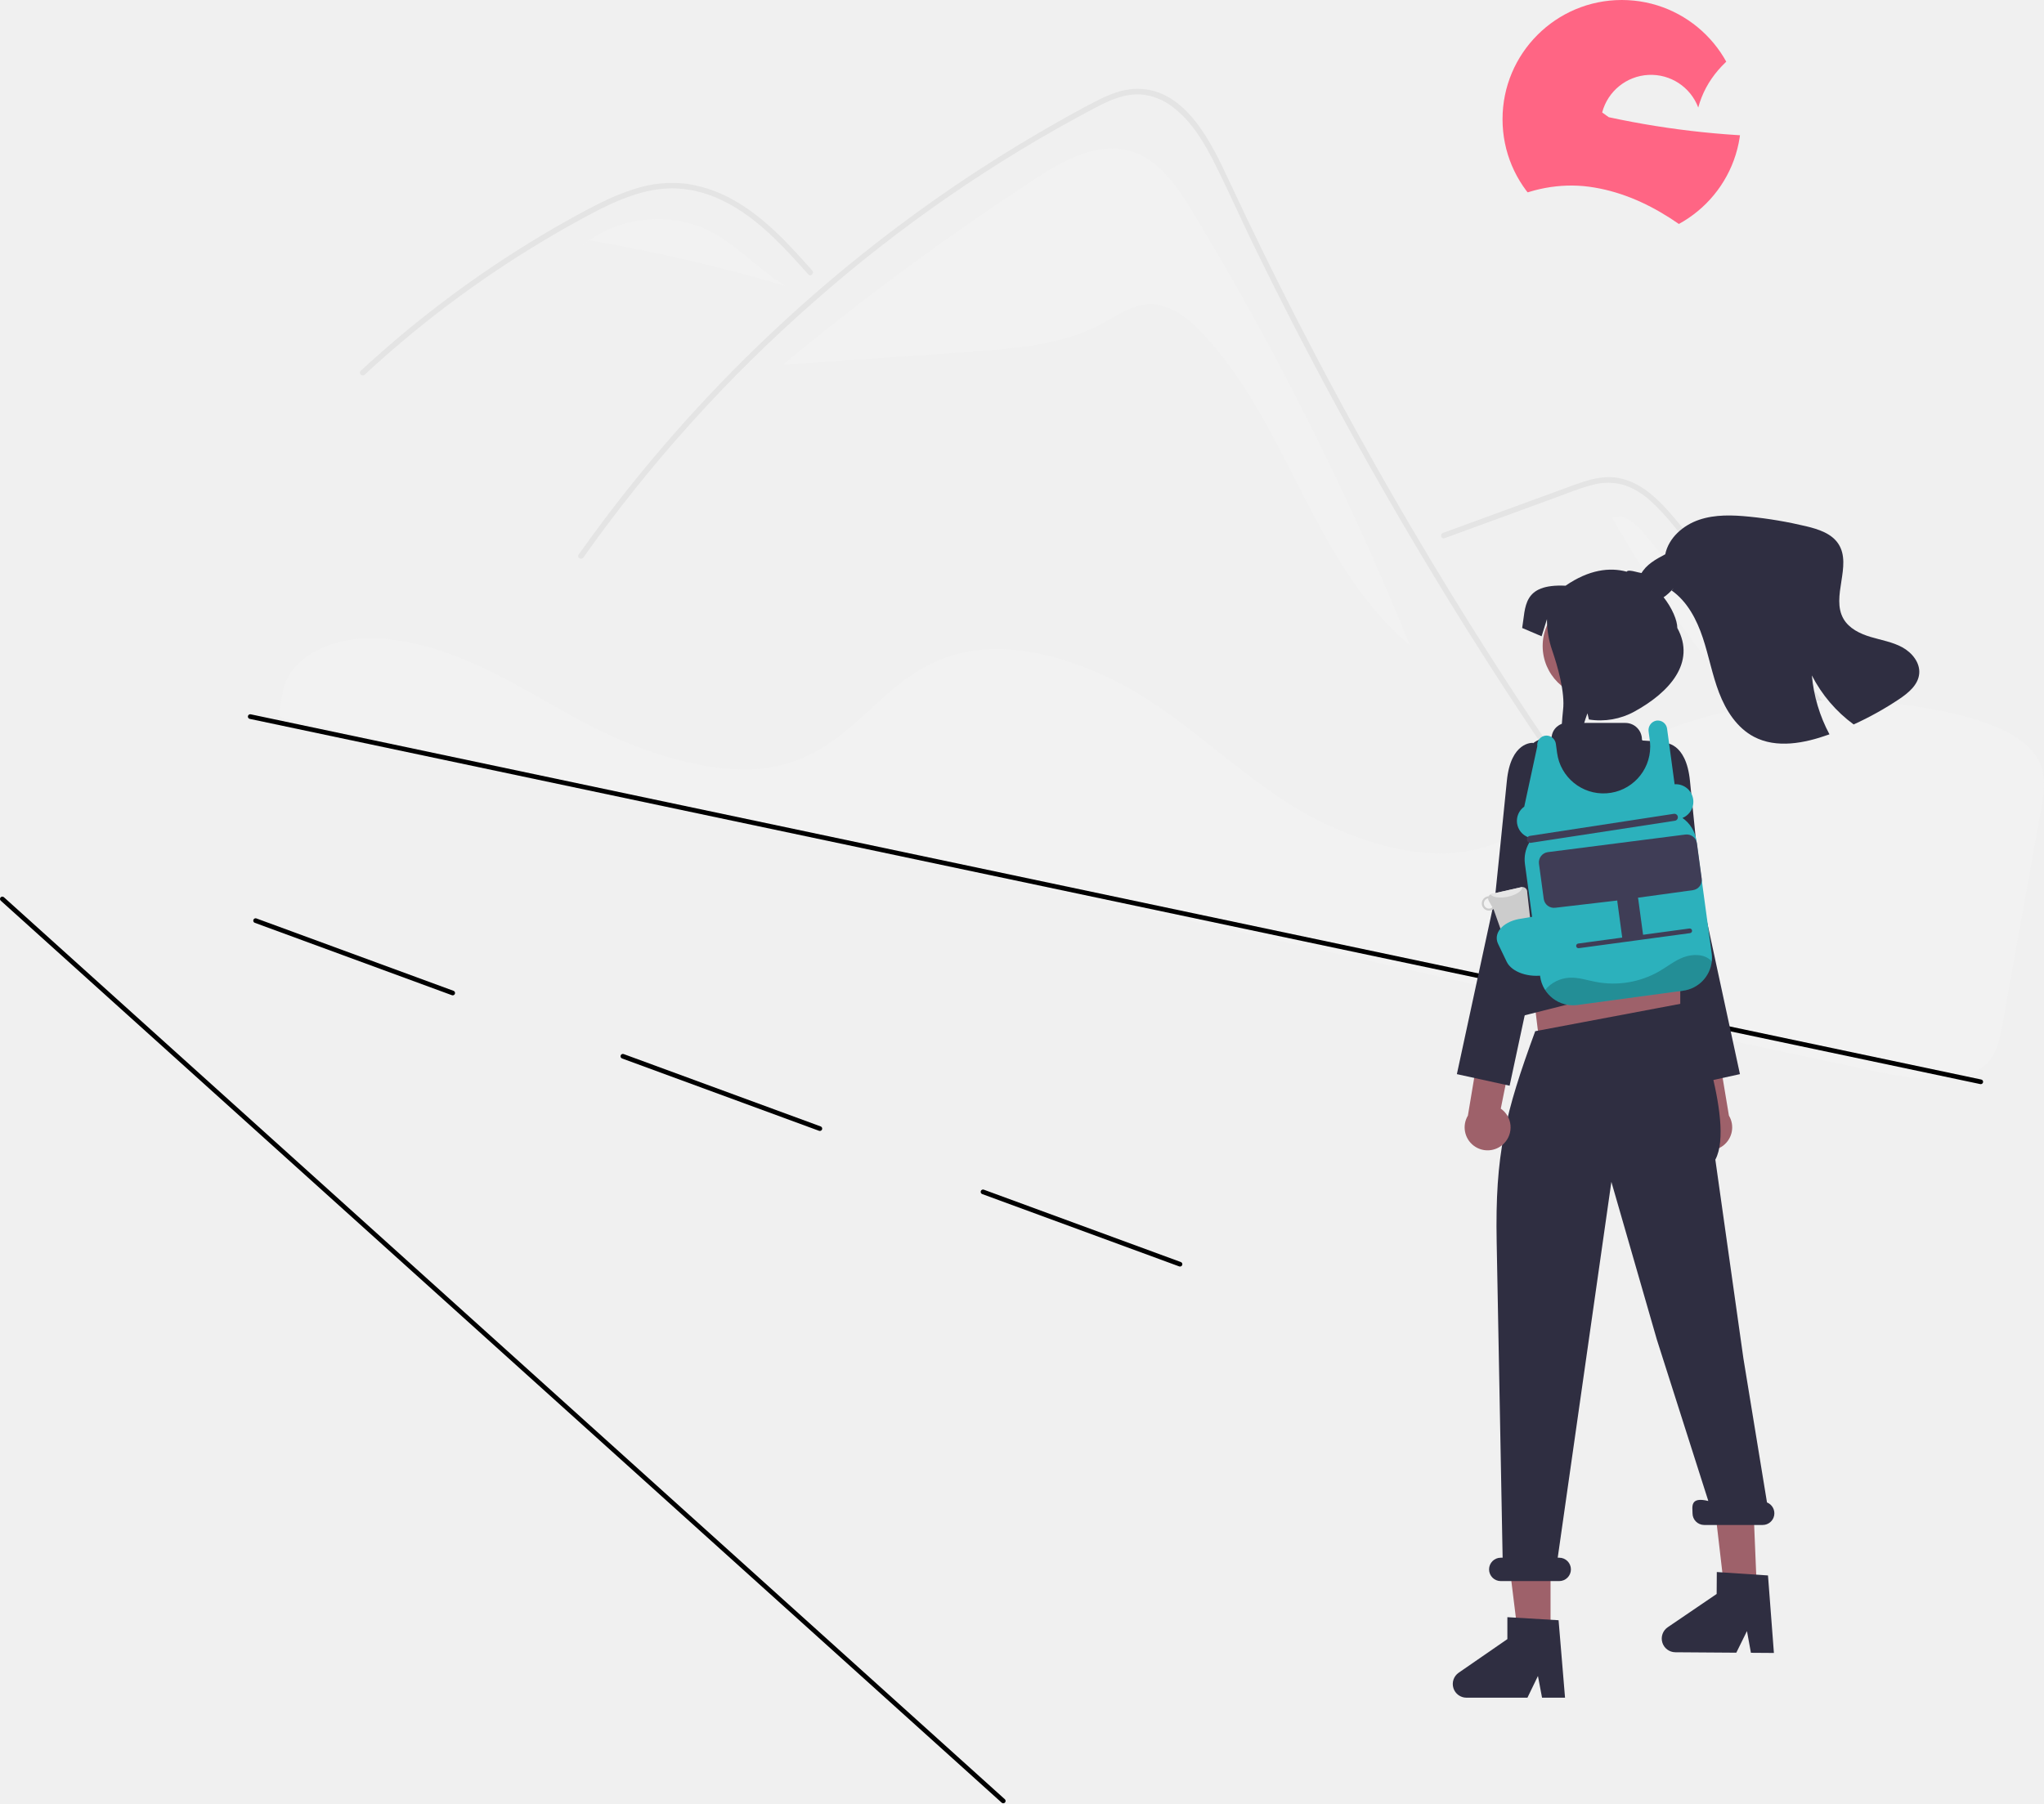
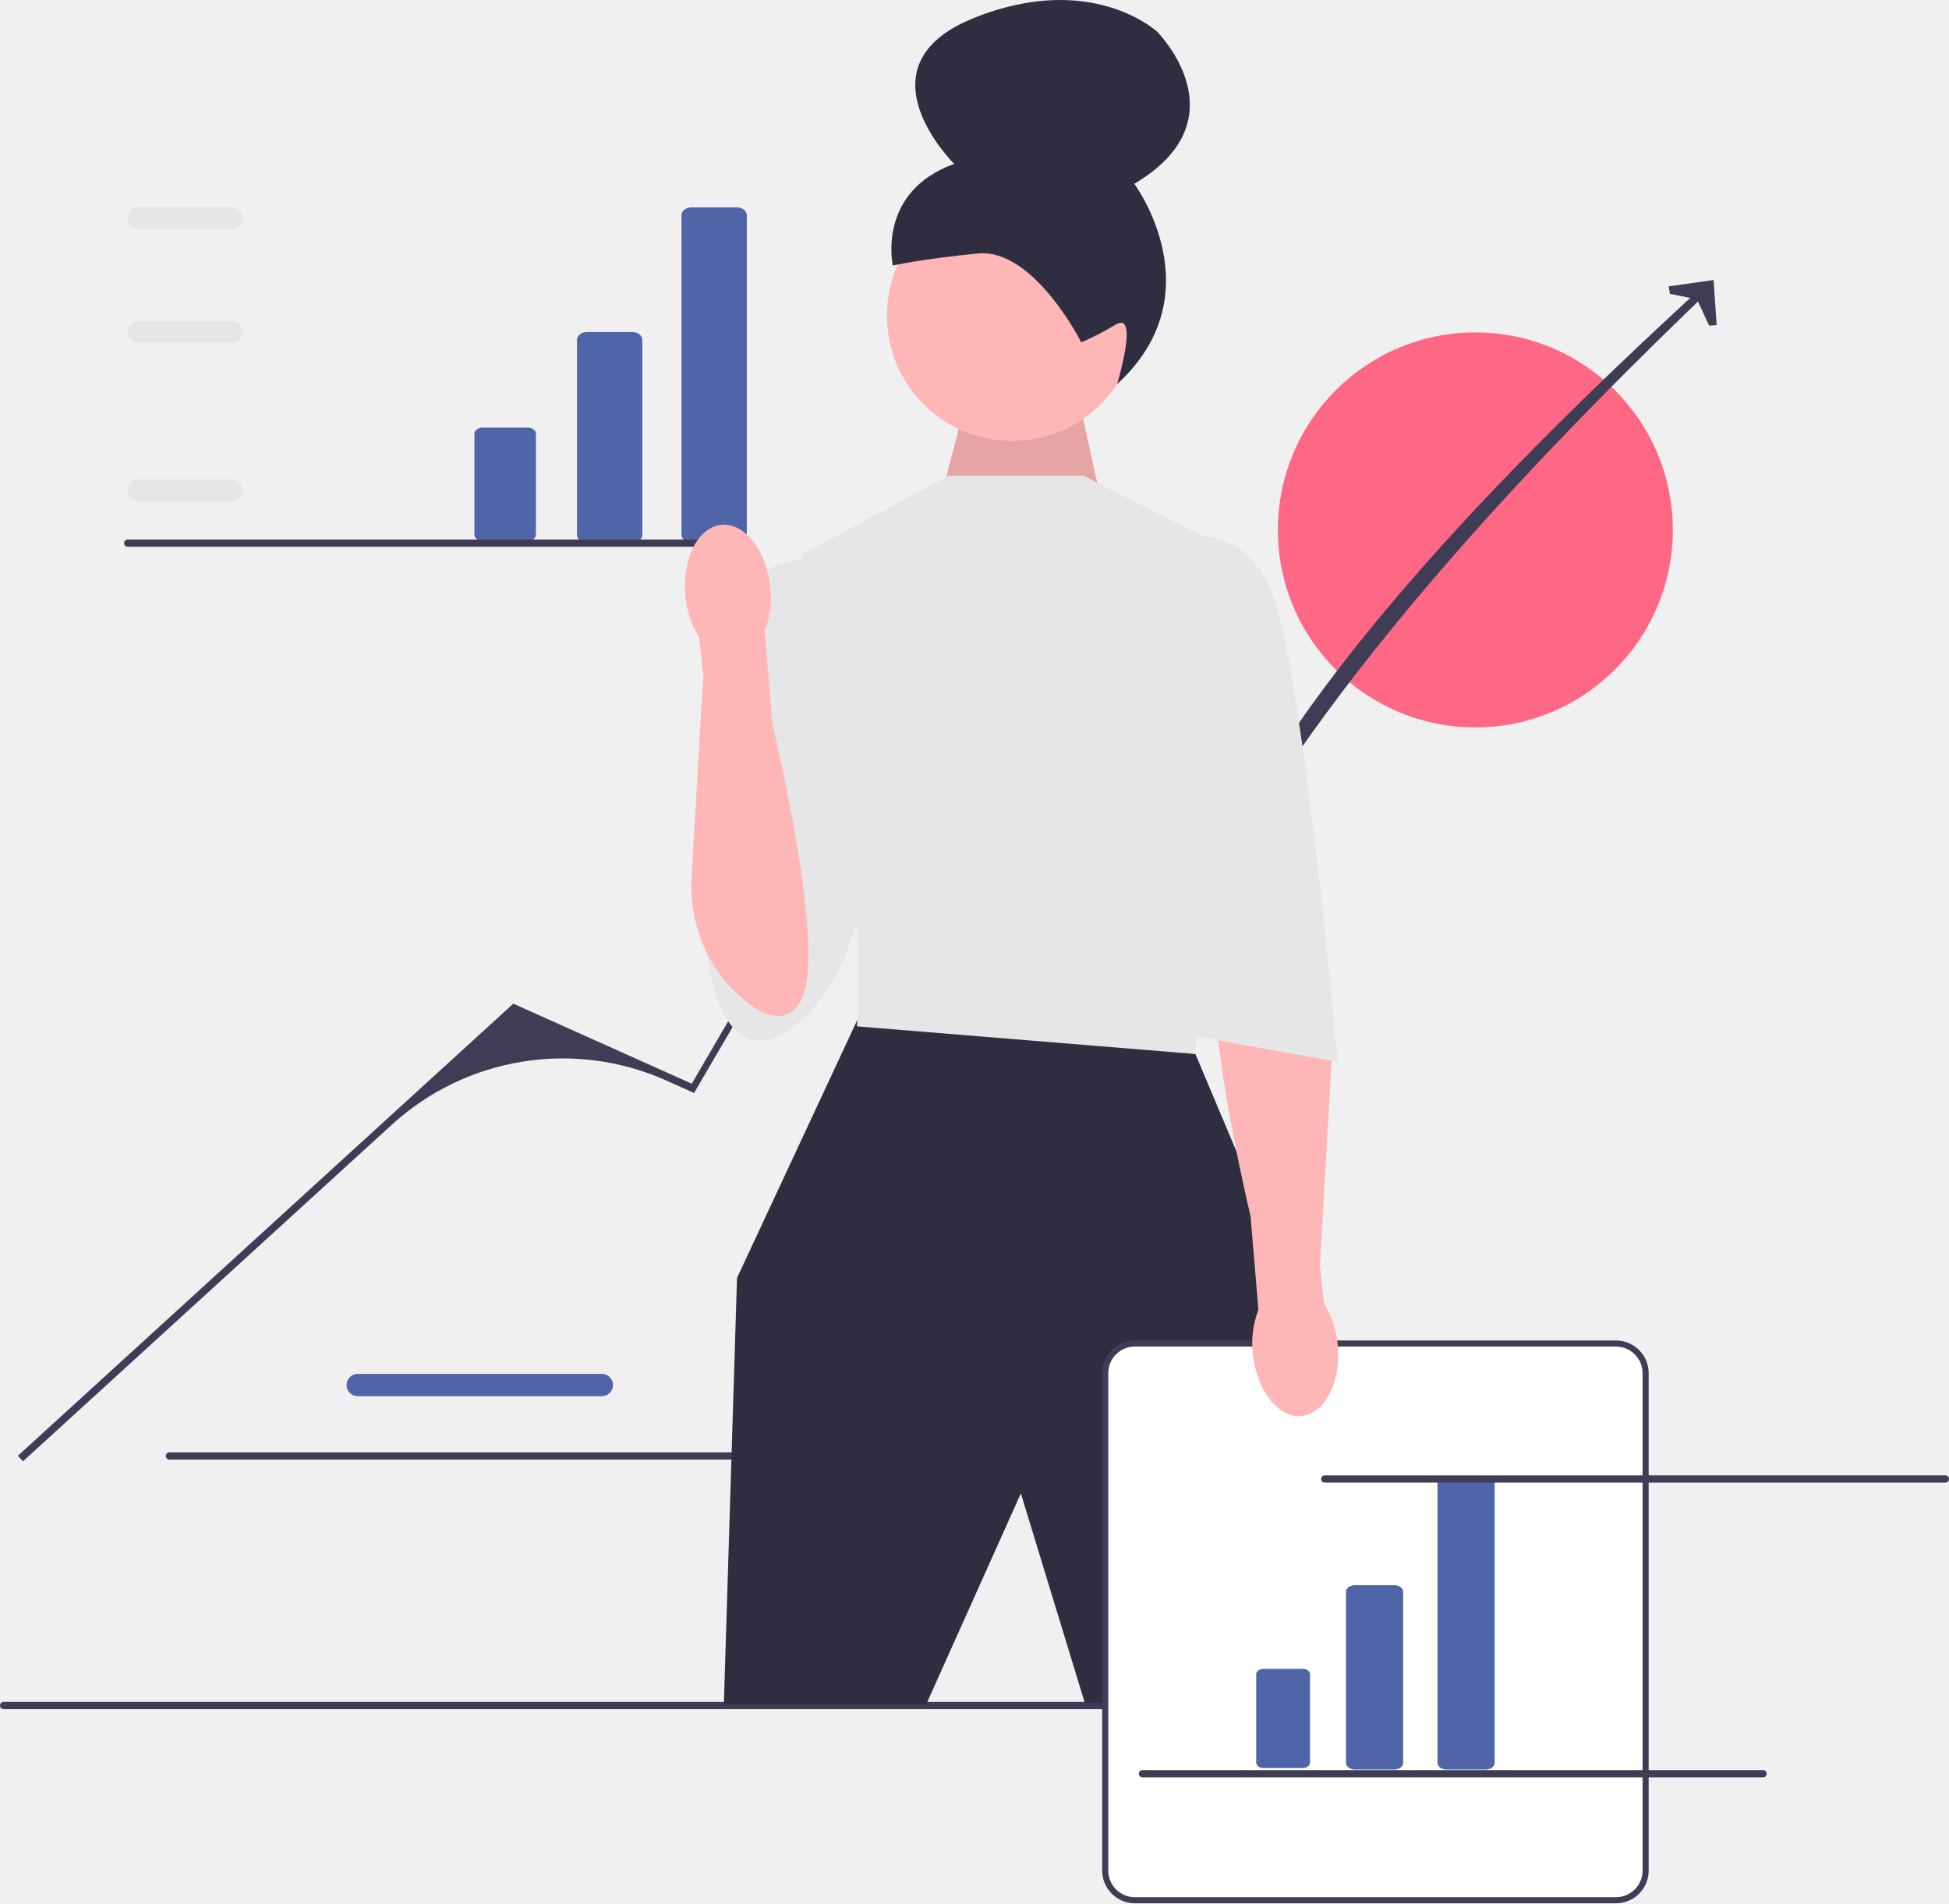
- <svg xmlns="http://www.w3.org/2000/svg" id="currentIllo" data-name="Layer 1" width="874.039" height="771.292" viewBox="0 0 874.039 771.292" class="injected-svg DownloadModal__ImageFile-sc-p17csy-5 iIfSkb grid_media">
-   <path d="M673.062,155.137c-6.611-10.934-14.444-22.608-26.712-26.178-14.207-4.135-28.802,4.079-41.181,12.184a1200.013,1200.013,0,0,0-106.794,78.684l.037.424q39.846-2.748,79.691-5.496c19.192-1.324,39.044-2.83,56.005-11.909,6.436-3.445,12.71-8.047,20.003-8.368,9.061-.398,16.962,5.93,23.17,12.541,36.727,39.109,47.355,98.916,88.558,133.276A1307.621,1307.621,0,0,0,673.062,155.137Z" transform="translate(-162.9803 -64.354)" fill="#f2f2f2" />
-   <path d="M898.816,486.852c-4.061-5.128-5.721-6.33-9.727-11.505Q840.159,412.063,797.108,344.504q-29.241-45.883-55.583-93.529-12.541-22.651-24.394-45.658-9.198-17.839-17.985-35.891c-1.675-3.437-3.303-6.891-4.923-10.352-3.817-8.139-7.563-16.318-11.585-24.346-4.583-9.151-10.162-18.744-18.578-24.891a25.346,25.346,0,0,0-13.204-5.081c-6.851-.443-13.173,2.386-19.115,5.476a615.324,615.324,0,0,0-120.996,83.438A629.917,629.917,0,0,0,412.444,302.789c-.869,1.241-2.924.055-2.047-1.193q5.18-7.325,10.565-14.492A633.399,633.399,0,0,1,582.67,136.269q15.73-10.194,32.051-19.431c5.484-3.106,10.992-6.171,16.594-9.048,5.492-2.821,11.324-5.358,17.598-5.452,21.351-.332,32.407,23.848,40,40.119q3.58,7.681,7.246,15.314,13.856,28.981,28.779,57.432,9.21,17.566,18.823,34.927,29.917,54.062,63.596,105.935c29.743,45.808,59.25,86.275,93.134,129.112C901.424,486.362,899.756,488.053,898.816,486.852Z" transform="translate(-162.9803 -64.354)" fill="#e4e4e4" />
-   <path d="M508.636,181.73c-1.24-1.383-2.473-2.766-3.722-4.149-9.846-10.889-20.411-21.652-33.931-27.894a49.228,49.228,0,0,0-20.624-4.781c-7.38.024-14.595,1.96-21.414,4.67-3.224,1.288-6.377,2.75-9.482,4.307-3.548,1.786-7.033,3.69-10.502,5.61q-9.767,5.405-19.281,11.284-18.93,11.699-36.674,25.184-9.198,6.993-18.017,14.445-8.202,6.922-16.073,14.216c-1.122,1.035-2.797-.64-1.675-1.675,1.383-1.288,2.782-2.568,4.18-3.832q5.927-5.358,12.043-10.51,11.153-9.411,22.884-18.096,18.242-13.513,37.74-25.192,9.743-5.832,19.755-11.174c2.015-1.075,4.054-2.126,6.116-3.121a97.502,97.502,0,0,1,14.54-5.919,51.724,51.724,0,0,1,21.96-2.157,57.173,57.173,0,0,1,20.261,7.009c13.275,7.42,23.572,18.894,33.591,30.091C511.323,181.184,509.655,182.867,508.636,181.73Z" transform="translate(-162.9803 -64.354)" fill="#e4e4e4" />
-   <path d="M780.643,294.569l31.811-11.635L828.249,277.157c5.144-1.881,10.276-4.023,15.593-5.37a24.6,24.6,0,0,1,14.114.18,32.529,32.529,0,0,1,11.008,6.824,89.337,89.337,0,0,1,9.029,9.642c3.439,4.133,6.827,8.308,10.23,12.47q21.068,25.765,41.86,51.755,20.792,25.989,41.306,52.198,20.564,26.274,40.845,52.767,2.484,3.246,4.965,6.494c.914,1.196,2.973.017,2.047-1.196q-20.431-26.76-41.147-53.3-20.767-26.604-41.82-52.982-21.053-26.378-42.391-52.527-5.316-6.515-10.649-13.015c-2.999-3.655-5.965-7.35-9.254-10.753-6.039-6.245-13.583-11.764-22.614-11.914-5.31-.088-10.448,1.597-15.381,3.381-5.318,1.924-10.624,3.884-15.935,5.826l-32.034,11.716-8.008,2.929c-1.421.52-.807,2.812.63,2.286Z" transform="translate(-162.9803 -64.354)" fill="#e4e4e4" />
-   <path d="M466.796,163.388c-16.166-8.308-36.868-6.681-51.723,3.699a737.726,737.726,0,0,1,83.932,19.589C487.555,179.967,478.599,169.455,466.796,163.388Z" transform="translate(-162.9803 -64.354)" fill="#f2f2f2" />
-   <path d="M414.914,167.059l-3.112,2.53c1.053-.885,2.147-1.715,3.271-2.501C415.02,167.078,414.967,167.068,414.914,167.059Z" transform="translate(-162.9803 -64.354)" fill="#f2f2f2" />
-   <path d="M867.766,294.685c-3.131-3.812-6.517-7.803-11.201-9.351l-4.373.172A496.015,496.015,0,0,0,984.306,436.543Q926.036,365.614,867.766,294.685Z" transform="translate(-162.9803 -64.354)" fill="#f2f2f2" />
-   <path d="M667.565,606.081a.992.992,0,0,1-.345-.062l-84.261-30.953a1.0 1,0,0,1,.689-1.877L667.91,604.142a1.0 1,0,0,1-.345,1.938Z" transform="translate(-162.9803 -64.354)" />
-   <path d="M513.565,548.081a.992.992,0,0,1-.345-.062l-84.261-30.953a1.0 1,0,0,1,.689-1.877L513.91,546.142a1.0 1,0,0,1-.345,1.938Z" transform="translate(-162.9803 -64.354)" />
-   <path d="M356.565,490.081a.992.992,0,0,1-.345-.062l-84.261-30.953a1.0 1,0,1,1,.689-1.877L356.91,488.142a1.0 1,0,0,1-.345,1.938Z" transform="translate(-162.9803 -64.354)" />
-   <path d="M340.778,339.738c-3.513-.785-7.07-1.405-10.583-1.837l-.511-.063c-23.321-2.777-43.01,6.958-45.796,22.645l-.495,2.838c-.309,1.795-.643,3.725-1.04,5.86-.192,1.054.867,2.132,2.407,2.476L845.649,497.037c39.607,8.564,79.087,17.024,117.337,25.144a177.652,177.652,0,0,0,21.711,3.511c10.927.926,18.927-.293,24.46-3.725l.001 0c6.877-4.253,8.607-11.157,10.019-19.078,2.846-15.997,5.877-32.793,8.897-49.538,2.661-14.758,5.316-29.477,7.832-43.574,1.478-8.369,2.281-15.869-2.879-22.891-5.596-7.598-17.581-13.494-35.623-17.527-.218-.049-.434-.097-.655-.145-56.592-12.407-117.619-2.55-151.854,24.53-3.942,3.118-7.734,6.553-11.401,9.875a158.915,158.915,0,0,1-17.302,14.232,66.95,66.95,0,0,1-10.666,5.986c-.257.125-.548.255-.851.372-.705.318-1.433.613-2.135.865a62.042,62.042,0,0,1-12.655,3.397l-.431.065c-.326.056-.678.107-1.027.147a68.206,68.206,0,0,1-7.479.589c-10.812.309-22.585-1.669-34.991-5.882a151.752,151.752,0,0,1-32.578-15.751c-10.814-6.914-20.639-14.717-30.141-22.263-4.173-3.316-8.49-6.743-12.828-10.046-.815-.622-1.618-1.23-2.434-1.842-5.313-3.969-10.177-7.354-14.871-10.348a146.281,146.281,0,0,0-37.143-17.035c-13.864-4.03-26.63-5.128-37.931-3.275a60.649,60.649,0,0,0-9.253,2.27c-13.923,4.597-23.917,13.74-33.581,22.583-12.021,10.999-24.453,22.373-44.611,25.204-23.263,3.273-53.836-7.081-74.693-17.866-6.557-3.391-13.045-7.056-19.318-10.601q-3.801-2.148-7.611-4.28c-4.993-2.785-9.099-4.982-12.918-6.915l-1.208-.614c-.673-.337-1.346-.675-2.034-1.007-4.55-2.238-8.825-4.154-13.075-5.86l-1.004-.409c-2.021-.785-3.918-1.486-5.788-2.137l-.747-.259A109.236,109.236,0,0,0,340.778,339.738Z" transform="translate(-162.9803 -64.354)" fill="#f2f2f2" />
-   <path d="M1009.981,528.062a1.009,1.009,0,0,1-.208-.021l-740-156.208a1,1,0,0,1,.413-1.957l740,156.208a1,1,0,0,1-.206,1.979Z" transform="translate(-162.9803 -64.354)" />
-   <circle cx="693.5" cy="51" r="51" fill="#ff6584" />
-   <path d="M948.516,76.224c-24.717-3.341-52.935,10.019-59.341,34.124a21.597,21.597,0,0,0-41.093,2.109l2.83,2.027a372.275,372.275,0,0,0,160.659-.726C994.377,95.688,973.233,79.565,948.516,76.224Z" transform="translate(-162.9803 -64.354)" fill="#f0f0f0" />
-   <path d="M842.516,144.224c-24.717-3.341-52.935,10.019-59.341,34.124a21.597,21.597,0,0,0-41.093,2.109l2.83,2.027a372.275,372.275,0,0,0,160.659-.726C888.377,163.688,867.233,147.565,842.516,144.224Z" transform="translate(-162.9803 -64.354)" fill="#f0f0f0" />
-   <path d="M886.872,553.437a9.76,9.76,0,0,1,1.357-14.904L872.689,461.346l17.161,5.51,12.439,74.659A9.813,9.813,0,0,1,886.872,553.437Z" transform="translate(-162.9803 -64.354)" fill="#9e616a" />
-   <path d="M863.926,390.13l10.648-8.037s9.393-.665,11.056,16.274,5.079,49.95,5.079,49.95l16.293,75.463-22.554,4.95-17.451-81.438-10.469-24.184Z" transform="translate(-162.9803 -64.354)" fill="#2f2e41" />
-   <polygon points="718.5 449 658.5 448 653.5 407 718.5 407 718.5 449" fill="#9e616a" />
-   <polygon points="663.032 699.832 649.181 699.831 642.591 646.404 663.034 646.405 663.032 699.832" fill="#9e616a" />
-   <polygon points="751.276 680.645 737.425 680.548 731.21 627.076 749.225 631.209 751.276 680.645" fill="#9e616a" />
-   <polygon points="707.954 371.691 711.092 379.851 710.465 388.011 649.04 409.286 652.088 373.574 658.993 365.414 707.954 371.691" fill="#ffb6b6" />
-   <circle cx="681.602" cy="276.32" r="21.938" fill="#9e616a" />
-   <path d="M832.208,790.486h-9.829l-1.754-9.279-4.493,9.279H790.064a5.86,5.86,0,0,1-3.33-10.682l20.817-14.377v-9.381l21.896,1.307Z" transform="translate(-162.9803 -64.354)" fill="#2f2e41" />
-   <path d="M921.523,771.351l-9.828-.069-1.689-9.292-4.558,9.248-26.067-.182a5.86,5.86,0,0,1-3.255-10.705l20.917-14.231.066-9.381,21.886,1.46Z" transform="translate(-162.9803 -64.354)" fill="#2f2e41" />
-   <path d="M918.566,706.973l-10.086-61.619-12-85c8.788-16.32-11-67-11-67l-2.793.134L819.467,505.415l.014-.061c-12.931,35.268-17.215,52.691-16.506,90.248l2.547,135.01h-.799a5,5,0,0,0,0,10h25a5,5,0,0,0,0-10h-.645l22.947-160.757L871.48,637.354l22,69c-8-2-6.758,2.634-6.758,5.258a5,5,0,0,0,5,5h25a4.995,4.995,0,0,0,1.844-9.639Z" transform="translate(-162.9803 -64.354)" fill="#2f2e41" />
-   <path d="M890.403,495.979l-2-20a3.987,3.987,0,0,0-3.605-2.995c-.833-9.527-4.339-50.629-4.549-52.421l-.008-.076-1.594-34.058a5.037,5.037,0,0,0-4.703-4.79l-8.421-.55a.446.446,0,0,1-.431-.445,7.081,7.081,0,0,0-7.081-7.081H833.08a6.63,6.63,0,0,0-6.576,5.804.44.44,0,0,1-.448.396l-.003-0a11.845,11.845,0,0,0-11.915,9.824c-3.408,19.831-10.239,64.84-6.862,89.862,1.176,8.711-1.359,1.812-1.803,9.1a5.365,5.365,0,0,0,1.336,3.89c-2.058.598-2.856,2.821-2.328,4.916l-.438-.108a4,4,0,0,0,4.856,2.901L885.502,480.836C887.644,480.296,890.943,498.121,890.403,495.979Z" transform="translate(-162.9803 -64.354)" fill="#2f2e41" />
-   <path d="M806.089,553.437a9.76,9.76,0,0,0-1.357-14.904l15.54-77.187-17.161,5.51-12.439,74.659A9.813,9.813,0,0,0,806.089,553.437Z" transform="translate(-162.9803 -64.354)" fill="#9e616a" />
-   <path d="M829.034,390.13l-10.648-8.037s-9.393-.665-11.056,16.274-5.079,49.95-5.079,49.95l-16.293,75.463,22.554,4.95,17.451-81.438,10.469-24.184Z" transform="translate(-162.9803 -64.354)" fill="#2f2e41" />
-   <path d="M868.076,321.166c4.087,1.217,7.9-2.202,10.745-5.441l-1.011,1.2c6.692,4.713,10.693,12.39,13.289,20.161,2.596,7.763,4.044,15.894,6.975,23.546,2.93,7.643,7.66,15.037,14.9,18.85,9.699,5.107,21.583,2.785,31.9-.9.137-.051.266-.094.403-.146a65.737,65.737,0,0,1-7.523-25.191,59.771,59.771,0,0,0,17.873,20.967,137.213,137.213,0,0,0,19.381-10.779c3.984-2.665,8.183-6.109,8.645-10.882.471-4.738-3.067-9.065-7.24-11.344-4.173-2.279-8.971-3.05-13.529-4.421-4.55-1.362-9.194-3.599-11.584-7.711-5.509-9.459,3.761-22.8-2.151-32.02-2.913-4.533-8.568-6.349-13.812-7.609a182.606,182.606,0,0,0-24.317-4.104c-7.189-.72-14.617-.985-21.455,1.328-6.838,2.313-13.041,7.686-14.506,14.763-3.993,2.099-8.217,4.421-10.359,8.405C862.558,313.815,863.749,319.881,868.076,321.166Z" transform="translate(-162.9803 -64.354)" fill="#2f2e41" />
-   <path d="M874.177,319.572c3.914,4.903,6.044,10.205,6.044,13.38,8.13,14.859-3.496,27.623-18.356,35.753a30.443,30.443,0,0,1-19.45,3.391l-.622-2.654-.842,2.39s-9.675,31.954-12.866,33.828c1.211-5.687,2.598-32.017,3.272-37.567.933-7.554-2.32-18.799-4.667-25.638a40.366,40.366,0,0,1-2.21-13.1v-.195l-2.285,7.34-8.319-3.549c1.548-8.878,0-18.956,18.556-18.082,10.036-6.902,18.873-7.953,26.133-5.996.937-1.448,6.339,1.264,7.9.502" transform="translate(-162.9803 -64.354)" fill="#2f2e41" />
-   <path d="M894.95,475.58a14.211,14.211,0,0,1-12.22,12.5l-45.17,6.12a14.224,14.224,0,0,1-15.99-12.18l-6.51-48.14a14.175,14.175,0,0,1,1.8-9.04l-.31-2.34a7.49,7.49,0,0,1-1.78-13.14l5.58-25.85a4.007,4.007,0,0,1,3.82-4.54,4.113,4.113,0,0,1,4.13,3.63l.51,3.8a20.001,20.001,0,0,0,39.82-2.66,20.672,20.672,0,0,0-.18-2.71l-.5-3.74a4.15,4.15,0,0,1,3.18-4.69,3.999,3.999,0,0,1,4.71,3.4l3.23,23.8a7.492,7.492,0,0,1,3.35,14.41,14.165,14.165,0,0,1,5.97,9.74l6.52,48.15A14,14,0,0,1,894.95,475.58Z" transform="translate(-162.9803 -64.354)" fill="#2cb1bc" />
-   <path d="M815.906,423.559a1.502,1.502,0,0,1,1.285-1.688l61.566-9.437a1.5,1.5,0,1,1,.402,2.973l-61.566,9.437A1.502,1.502,0,0,1,815.906,423.559Z" transform="translate(-162.9803 -64.354)" fill="#3f3d56" />
-   <path d="M823.101,448.829l-2.035-15.036a4.413,4.413,0,0,1,3.782-4.965l58.801-7.522a4.413,4.413,0,0,1,4.965,3.782l2.035,15.036a4.413,4.413,0,0,1-3.782,4.965L863.381,448.32a4.413,4.413,0,0,1,.117.489l2.079,15.36,19.819-2.682a1,1,0,1,1,.268,1.982l-19.819,2.682-8.919,1.207L838.098,469.906a1,1,0,0,1-.268-1.982l18.828-2.548-2.079-15.36a4.414,4.414,0,0,1-.017-.502l-26.496,3.097A4.413,4.413,0,0,1,823.101,448.829Z" transform="translate(-162.9803 -64.354)" fill="#3f3d56" />
-   <path d="M591.98,835.646a.998.998,0,0,1-.669-.257l-428-385.792a1,1,0,0,1,1.339-1.486l428,385.792a1,1,0,0,1-.67,1.743Z" transform="translate(-162.9803 -64.354)" />
-   <path d="M816.03,445.94a2.026,2.026,0,0,0-2.15-2.17,1.864,1.864,0,0,0-.32.04l-12.66,2.86a2.085,2.085,0,0,0-1.34,1.03,2.606,2.606,0,0,0-.55.08,3.076,3.076,0,1,0,1.36,6,3.118,3.118,0,0,0,1.24-.6l4.29,12.08a2.015,2.015,0,0,0,2.21.97l8.23-1.86a2.043,2.043,0,0,0,1.57-1.82Zm-15.85,6.98a2.2,2.2,0,0,1-.98-4.29c.04-.01.08,0,.12-.01a2.071,2.071,0,0,0,.27,1.04L801.16,452.4A2.071,2.071,0,0,1,800.18,452.92Z" transform="translate(-162.9803 -64.354)" fill="#ccc" />
-   <path d="M813.88,443.77c.12,1.6-2.62,3.44-6.29,4.17-3.37.69-6.39.21-7.24-1.05a1.919,1.919,0,0,1,.55-.22l12.66-2.86A1.864,1.864,0,0,1,813.88,443.77Z" transform="translate(-162.9803 -64.354)" fill="#e6e6e6" />
-   <path d="M807.264,475.724l-3.675-7.646c-2.153-4.479,1.789-9.245,8.787-10.624L821,456l3.607,25.202-.747.147C816.862,482.727,809.417,480.203,807.264,475.724Z" transform="translate(-162.9803 -64.354)" fill="#2cb1bc" />
-   <g opacity="0.2">
-     <path d="M894.95,475.58a14.211,14.211,0,0,1-12.22,12.5l-45.17,6.12a14.208,14.208,0,0,1-13.87-6.42,14.512,14.512,0,0,1,10.36-5.24c3.88-.2,7.64,1.09,11.44,1.81a39.589,39.589,0,0,0,26.83-4.45c3.53-2.05,6.71-4.67,10.59-6.13,3.88-1.45,8.89-1.4,11.7,1.43A4.033,4.033,0,0,1,894.95,475.58Z" transform="translate(-162.9803 -64.354)" />
+ <svg xmlns="http://www.w3.org/2000/svg" width="641.513" height="626.392" viewBox="0 0 641.513 626.392">
+   <g>
+     <path d="M198.101,459.506H117.744c-2.026,0-3.674-1.648-3.674-3.674s1.648-3.674,3.674-3.674h80.357c2.026,0,3.674,1.648,3.674,3.674s-1.648,3.674-3.674,3.674h-0Z" fill="#5064a8" />
+     <path d="M54.587,479.173c0,.66,.53,1.19,1.19,1.19h204.29c.66,0,1.19-.53,1.19-1.19,0-.66-.53-1.19-1.19-1.19H55.778c-.66,0-1.19,.53-1.19,1.19Z" fill="#3f3d56" />
  </g>
+   <circle cx="485.607" cy="174.403" r="65" fill="#ff6884" />
+   <path d="M0,561.308c0,.66,.53,1.19,1.19,1.19H523.48c.66,0,1.19-.53,1.19-1.19,0-.66-.53-1.19-1.19-1.19H1.19c-.66,0-1.19,.53-1.19,1.19Z" fill="#3f3d56" />
+   <g>
+     <path d="M7.555,480.947l-1.671-1.831,163.064-148.796,58.749,26.336,63.44-108.794,52.122-25.124,48.293,80.487c26.073-67.499,91.46-138.118,169.81-209.766l1.927,1.561c-73.485,70.354-136.359,141.028-172.04,212.52l-44.669-74.667c-2.11-3.527-6.545-4.89-10.272-3.156l-0,0c-28.49,13.257-52.255,34.895-68.115,62.023l-39.739,67.971-9.071-4.066c-30.338-13.6-65.854-7.9-90.413,14.51L7.555,480.947Z" fill="#3f3d56" />
+     <polygon points="565.038 107.006 562.562 107.178 558.568 98.52 549.624 96.704 549.276 94.247 564.02 92.151 565.038 107.006" fill="#3f3d56" />
+   </g>
+   <polygon points="310.684 159.98 319.45 126.283 353.597 124.64 363.813 171.091 310.684 159.98" fill="#ffb6b6" />
+   <polygon points="310.684 159.98 319.45 126.283 353.597 124.64 363.813 171.091 310.684 159.98" isolation="isolate" opacity=".1" />
+   <circle cx="333.154" cy="103.924" r="41.216" fill="#ffb6b6" />
+   <path d="M355.894,112.649h-0s-15.657-31.023-34.003-29.231c-18.345,1.791-28.01,3.969-28.01,3.969,0,0-5.446-24.162,20.192-33.456,0,0-32.598-32.134,6.213-47.897,38.811-15.763,60.529,4.341,60.529,4.341,0,0,28.728,28.679-7.454,50.115,0,0,26.867,36.139-5.662,65.925,0,0,7.276-24.104-.316-19.659-7.591,4.445-11.489,5.893-11.489,5.893v0l-0-0Z" fill="#2f2e41" />
+   <polygon points="287.679 330.412 282.196 335.666 242.589 420.591 238.253 561.063 304.799 561.063 336.015 491.5 357.047 560.392 416.882 560.392 430.752 435.332 393.466 346.887 287.679 330.412" fill="#2f2e41" />
+   <path d="M356.614,156.556h-44.441l-48.34,26.013,11.272,50.292s-2.601,30.349,3.468,52.894c6.07,22.545,3.468,52.027,3.468,52.027l111.424,9.105,3.468-102.319-1.734-68.502-38.586-19.51h0v-0Z" fill="#e6e6e6" />
+   <path d="M271.203,183.003s-26.88,.867-31.216,18.209-7.804,106.655-7.804,106.655c0,0,2.601,52.996,31.65,27.799,29.048-25.197,26.447-101.503,26.447-101.503l-19.076-51.16v0Z" fill="#e6e6e6" />
+   <path d="M531.927,625.392h-158.409c-5.365,0-9.73-4.364-9.73-9.73v-163.758c0-5.365,4.365-9.73,9.73-9.73h158.409c5.365,0,9.73,4.364,9.73,9.73v163.758c0,5.365-4.364,9.73-9.73,9.73Z" fill="#fff" />
+   <path d="M531.927,626.392h-158.409c-5.916,0-10.729-4.813-10.729-10.729v-163.758c0-5.916,4.813-10.729,10.729-10.729h158.409c5.916,0,10.729,4.813,10.729,10.729v163.758c0,5.917-4.813,10.729-10.729,10.729Zm-158.409-183.217c-4.813,0-8.729,3.916-8.729,8.729v163.758c0,4.813,3.916,8.729,8.729,8.729h158.409c4.813,0,8.729-3.916,8.729-8.729v-163.758c0-4.813-3.916-8.729-8.729-8.729h-158.409Z" fill="#3f3d56" />
+   <g>
+     <path d="M458.974,582.371h-13.056c-1.59,0-2.883-.998-2.883-2.225v-56.211c0-1.227,1.293-2.225,2.883-2.225h13.056c1.59,0,2.883,.998,2.883,2.225v56.211c0,1.227-1.293,2.225-2.883,2.225Z" fill="#5064a8" />
+     <path d="M415.809,549.245c-1.284,0-2.329,.807-2.329,1.798v29.04c0,.991,1.045,1.798,2.329,1.798h13.056c1.284,0,2.329-.807,2.329-1.798v-29.04c0-.991-1.045-1.798-2.329-1.798h-13.056Z" fill="#5064a8" />
+     <path d="M489.082,582.371h-13.056c-1.59,0-2.883-.998-2.883-2.225v-92.12c0-1.227,1.293-2.225,2.883-2.225h13.056c1.59,0,2.883,.998,2.883,2.225v92.12c0,1.227-1.293,2.225-2.883,2.225Z" fill="#5064a8" />
+   </g>
+   <g>
+     <path d="M208.125,178.572h-14.914c-1.816,0-3.293-1.14-3.293-2.542V111.821c0-1.402,1.477-2.542,3.293-2.542h14.914c1.816,0,3.293,1.14,3.293,2.542v64.21c0,1.402-1.477,2.542-3.293,2.542v-0Z" fill="#5064a8" />
+     <path d="M158.819,140.733c-1.467,0-2.661,.921-2.661,2.054v33.172c0,1.132,1.194,2.054,2.661,2.054h14.914c1.467,0,2.661-.921,2.661-2.054v-33.172c0-1.132-1.194-2.054-2.661-2.054h-14.914Z" fill="#5064a8" />
+     <path d="M242.517,178.572h-14.914c-1.816,0-3.293-1.14-3.293-2.542V70.802c0-1.402,1.477-2.542,3.293-2.542h14.914c1.816,0,3.293,1.14,3.293,2.542v105.228c0,1.402-1.477,2.542-3.293,2.542v-0Z" fill="#5064a8" />
+   </g>
+   <path d="M428.438,466.001c7.725-.74,13.044-11.178,11.882-23.32-.398-4.857-1.953-9.547-4.535-13.68l-1.489-13.742,.228-.068,3.742-65.158c.87-15.15-5.127-30.037-16.681-39.875-6.873-5.852-14.206-8.815-18.921-1.421-7.824,12.269,2.31,62.847,8.965,91.602l2.58,30.728c-1.753,4.549-2.39,9.451-1.86,14.296,1.16,12.138,8.363,21.378,16.088,20.639Z" fill="#ffb6b6" />
+   <path d="M385.662,177.8s22.545-8.671,32.95,17.342,21.678,154.346,21.678,154.346l-52.894-9.538-1.734-162.15v-0Z" fill="#e6e6e6" />
+   <g>
+     <path d="M76.092,165.076h-30.357c-2.026,0-3.674-1.648-3.674-3.674s1.648-3.674,3.674-3.674h30.357c2.026,0,3.674,1.648,3.674,3.674s-1.648,3.674-3.674,3.674Z" fill="#e6e6e6" />
+     <path d="M76.092,112.997h-30.357c-2.026,0-3.674-1.648-3.674-3.674s1.648-3.674,3.674-3.674h30.357c2.026,0,3.674,1.648,3.674,3.674s-1.648,3.674-3.674,3.674Z" fill="#e6e6e6" />
+     <path d="M76.092,75.44h-30.357c-2.026,0-3.674-1.648-3.674-3.674s1.648-3.674,3.674-3.674h30.357c2.026,0,3.674,1.648,3.674,3.674s-1.648,3.674-3.674,3.674Z" fill="#e6e6e6" />
+     <path d="M40.843,178.754c0,.66,.53,1.19,1.19,1.19H246.323c.66,0,1.19-.53,1.19-1.19,0-.66-.53-1.19-1.19-1.19H42.033c-.66,0-1.19,.53-1.19,1.19Z" fill="#3f3d56" />
+   </g>
+   <path d="M434.843,486.754c0,.66,.53,1.19,1.19,1.19h204.29c.66,0,1.19-.53,1.19-1.19,0-.66-.53-1.19-1.19-1.19h-204.29c-.66,0-1.19,.53-1.19,1.19Z" fill="#3f3d56" />
+   <path d="M374.843,583.754c0,.66,.53,1.19,1.19,1.19h204.29c.66,0,1.19-.53,1.19-1.19,0-.66-.53-1.19-1.19-1.19h-204.29c-.66,0-1.19,.53-1.19,1.19Z" fill="#3f3d56" />
+   <path d="M237.467,172.738c-7.725,.74-13.044,11.178-11.882,23.32,.398,4.857,1.953,9.547,4.535,13.68l1.489,13.742-.228,.068-3.742,65.158c-.87,15.15,5.127,30.037,16.681,39.875,6.873,5.852,14.206,8.815,18.921,1.421,7.824-12.269-2.31-62.847-8.965-91.602l-2.58-30.728c1.753-4.549,2.39-9.451,1.86-14.296-1.16-12.138-8.363-21.378-16.088-20.639h-0v0Z" fill="#ffb6b6" />
</svg>
